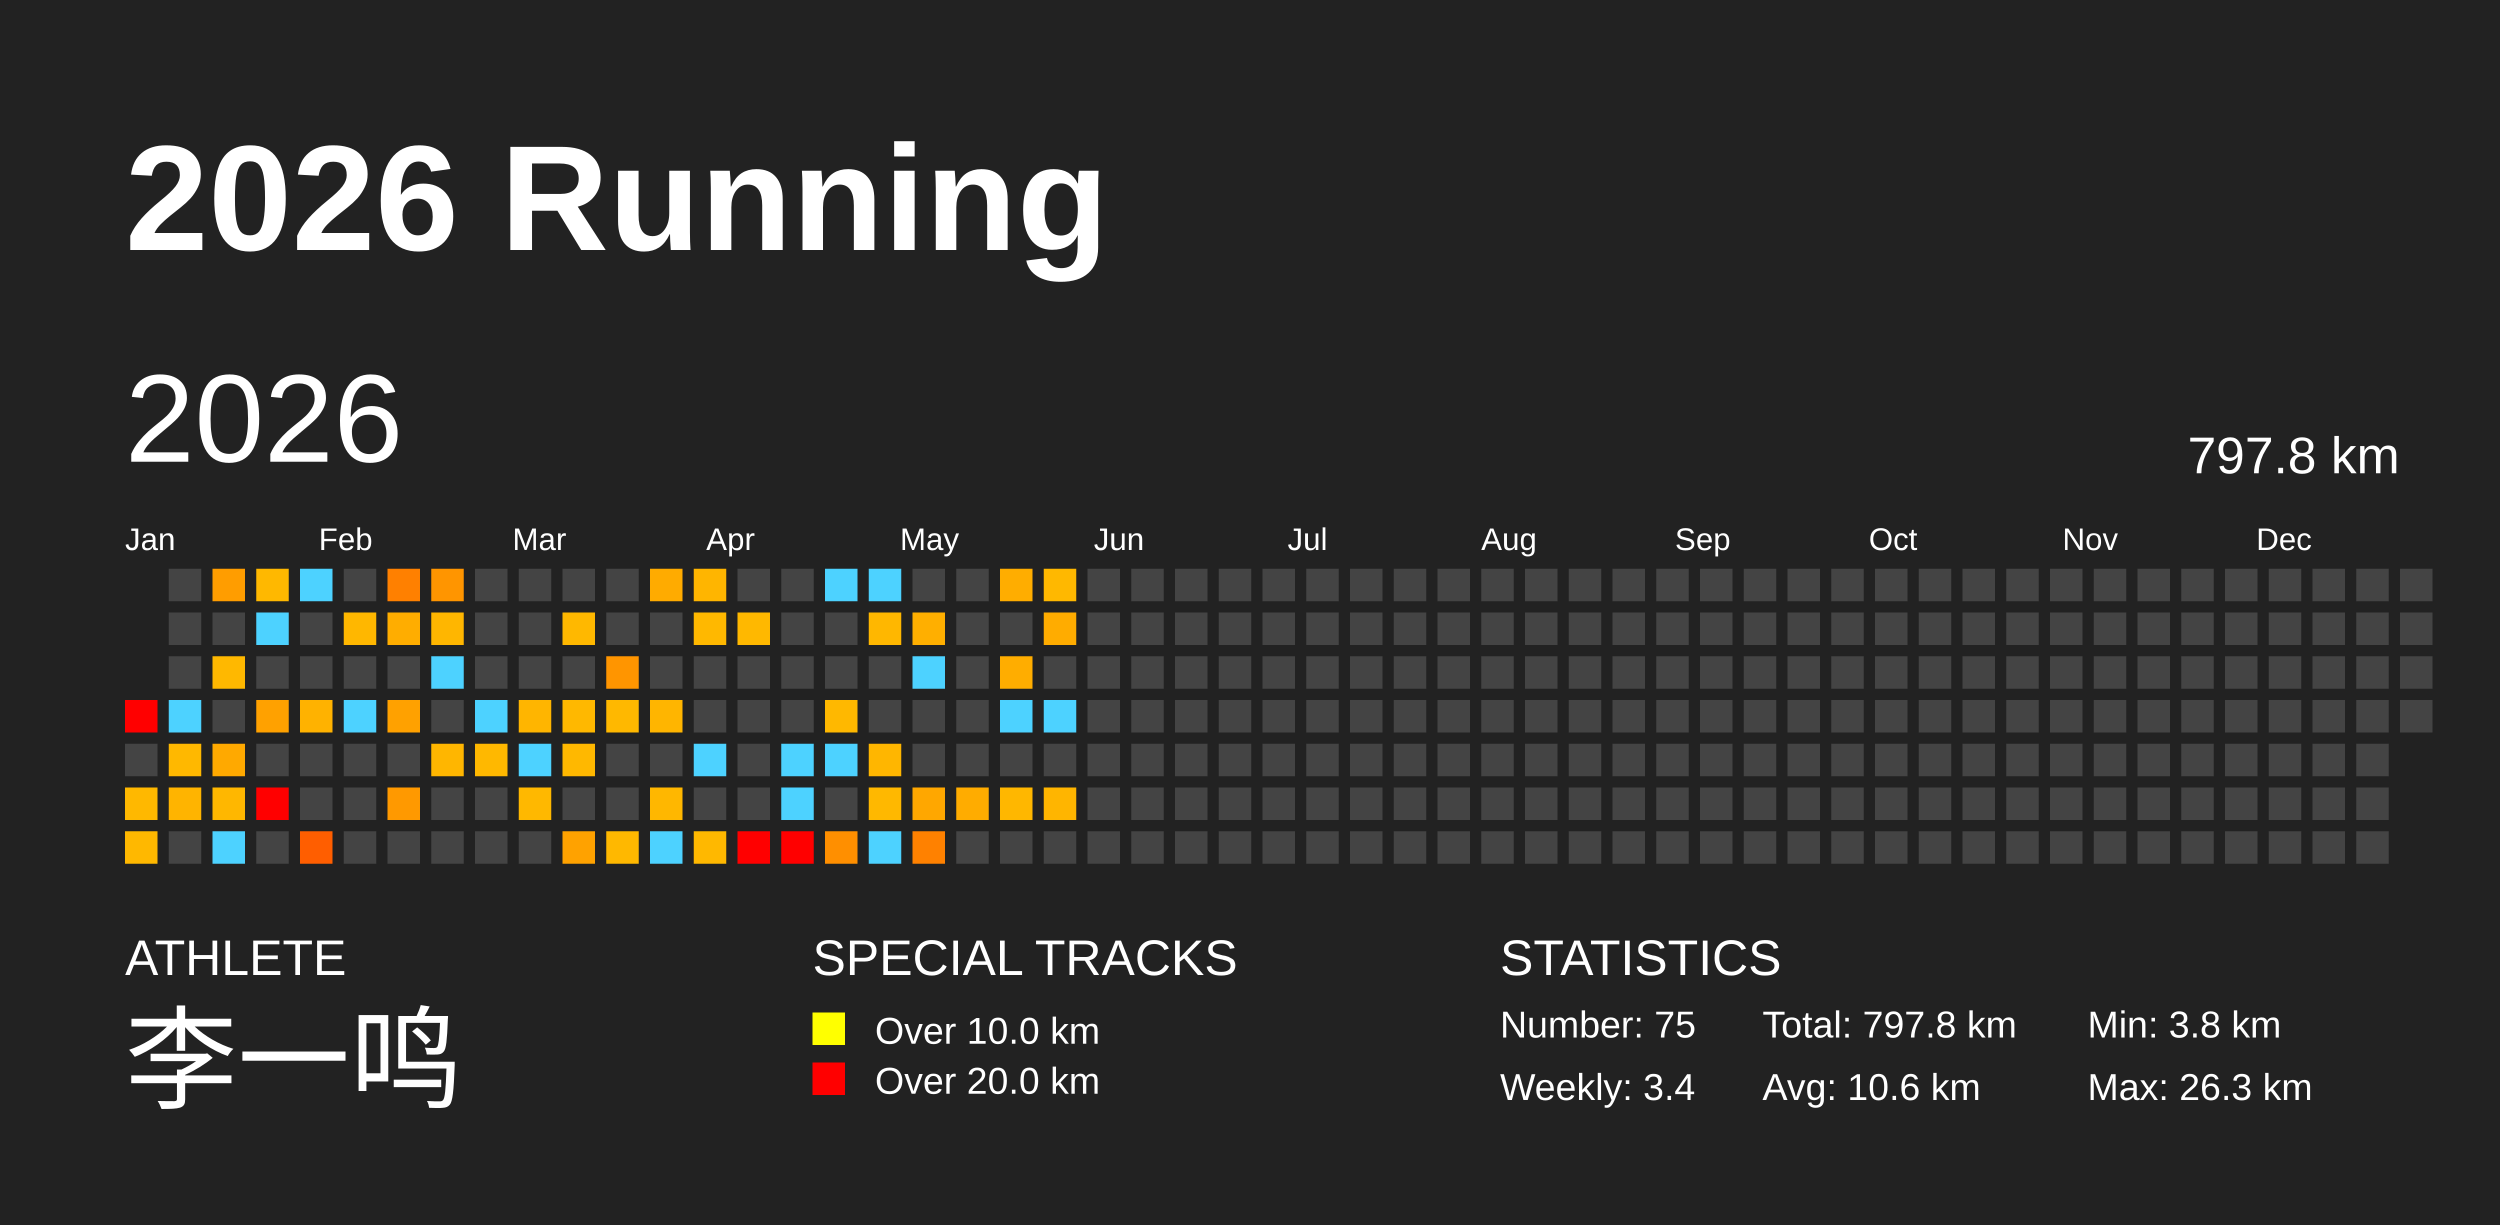
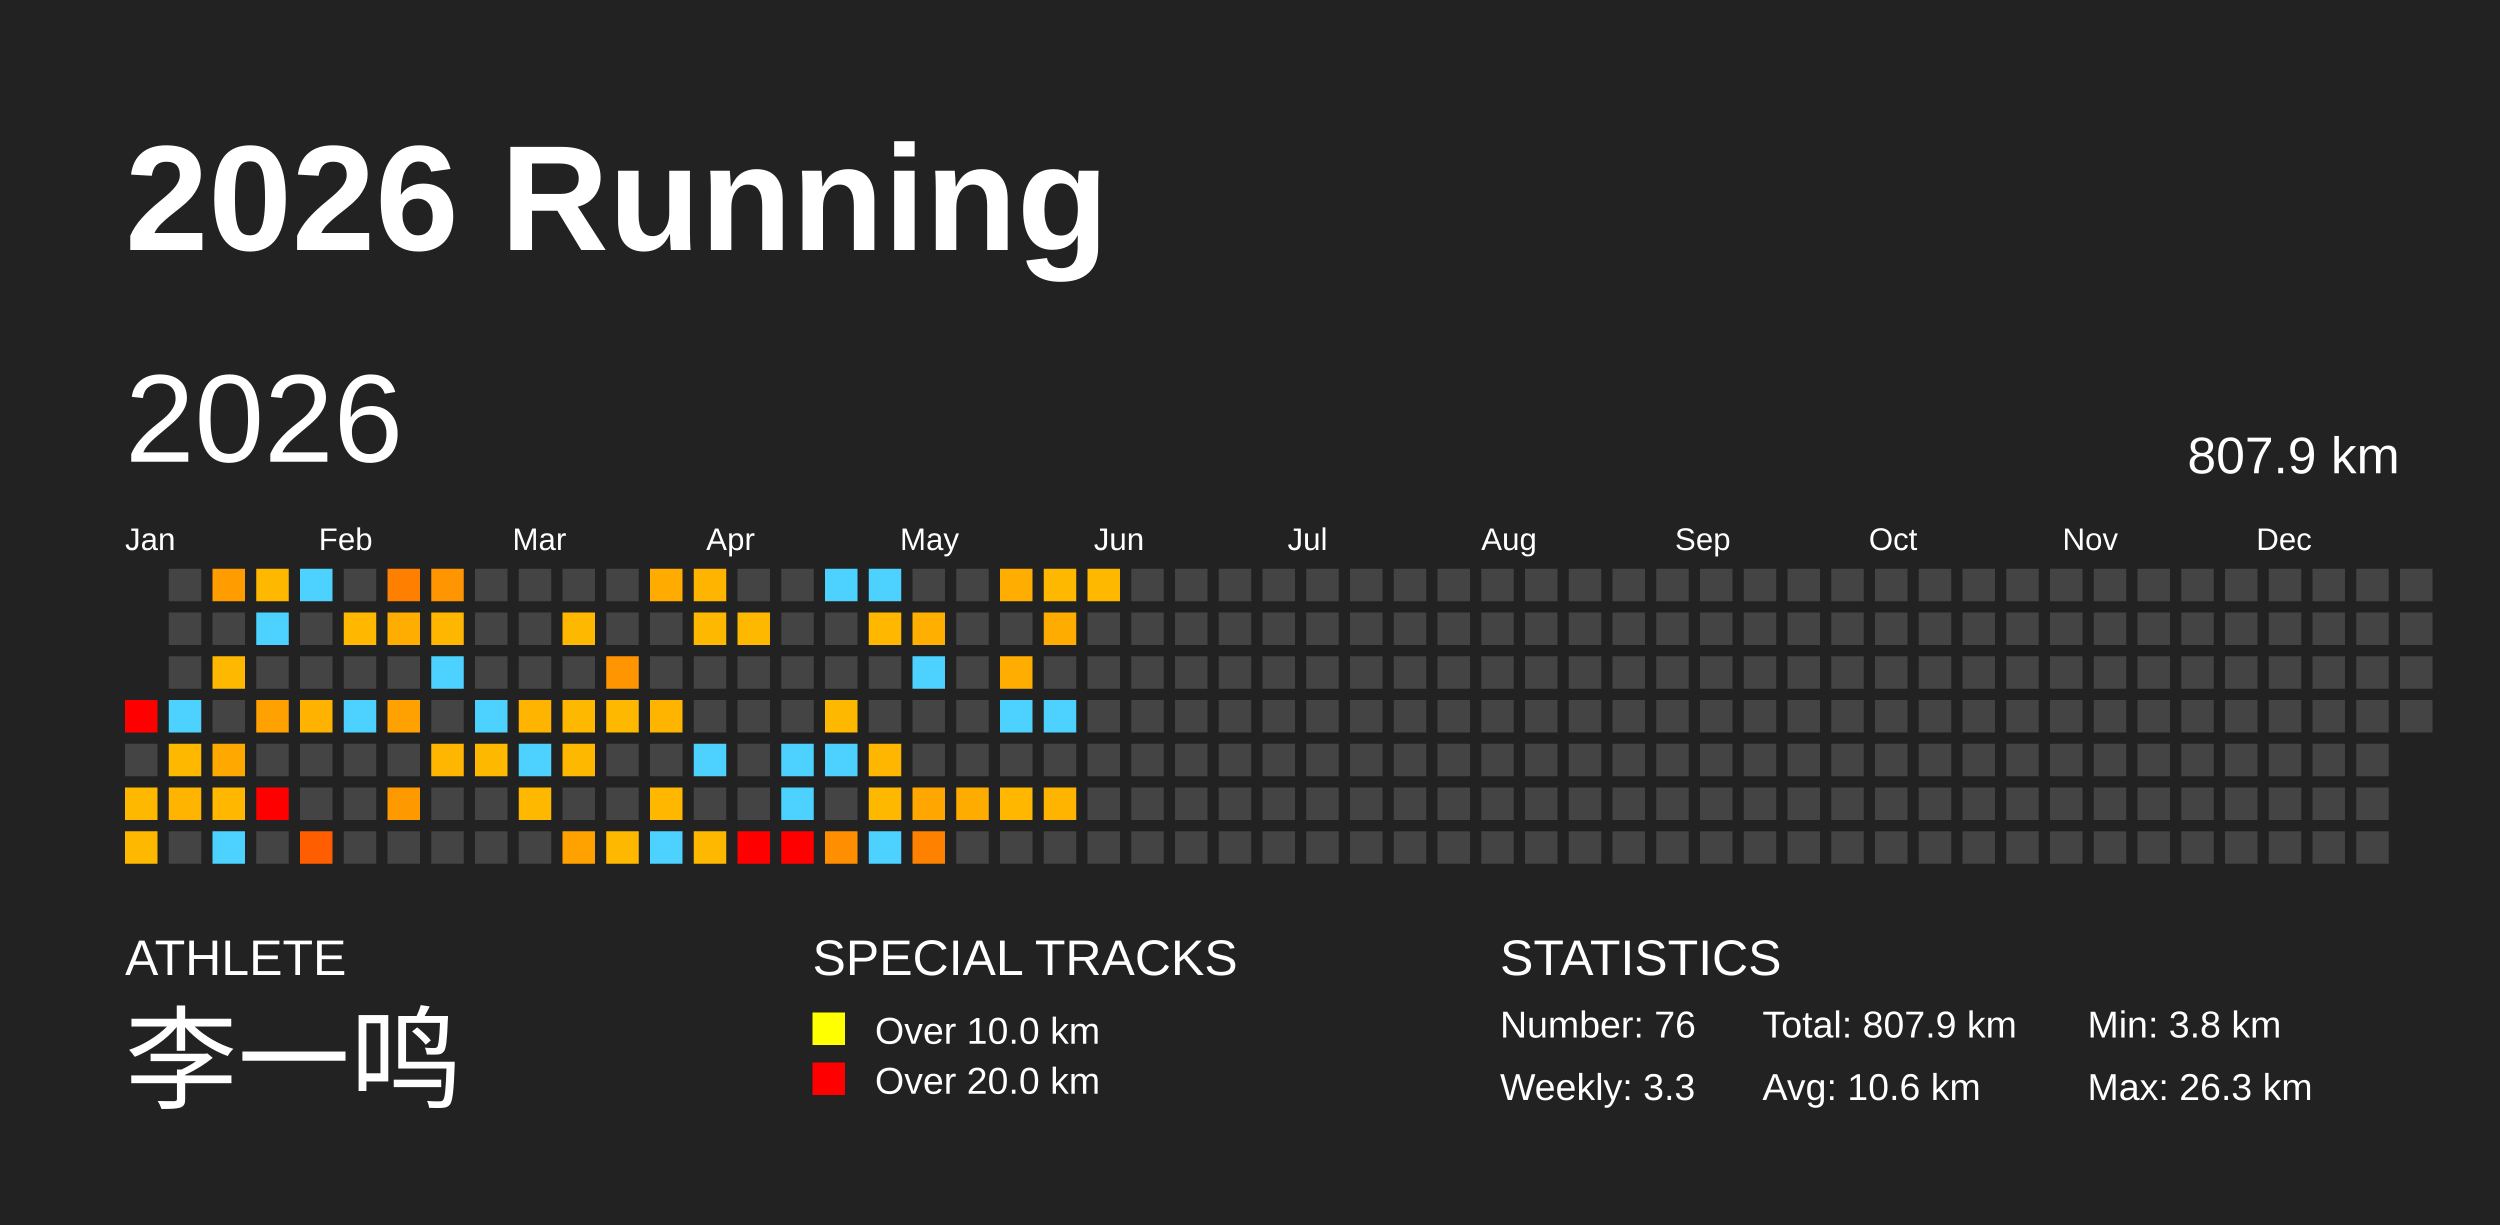
<svg xmlns="http://www.w3.org/2000/svg" baseProfile="full" height="98mm" version="1.1" viewBox="0,0,200,98" width="200mm">
  <defs />
  <rect fill="#222222" height="98" width="200" x="0" y="0" />
  <text fill="#FFFFFF" style="font-size:12px; font-family:Arial; font-weight:bold;" x="10" y="20">2026 Running</text>
  <text fill="#FFFFFF" style="font-size:4px; font-family:Arial" x="10" y="78">ATHLETE</text>
  <text fill="#FFFFFF" style="font-size:9px; font-family:Arial" x="10" y="88">李一鸣</text>
  <text fill="#FFFFFF" style="font-size:4px; font-family:Arial" x="65" y="78">SPECIAL TRACKS</text>
  <rect fill="yellow" height="2.6" width="2.6" x="65" y="81" />
  <text fill="#FFFFFF" style="font-size:3px; font-family:Arial" x="70" y="83.5">Over 10.0 km</text>
  <rect fill="red" height="2.6" width="2.6" x="65" y="85" />
  <text fill="#FFFFFF" style="font-size:3px; font-family:Arial" x="70" y="87.5">Over 20.0 km</text>
  <text fill="#FFFFFF" style="font-size:4px; font-family:Arial" x="120" y="78">STATISTICS</text>
-   <text fill="#FFFFFF" style="font-size:3px; font-family:Arial" x="120" y="83">Number: 75</text>
-   <text fill="#FFFFFF" style="font-size:3px; font-family:Arial" x="120" y="88">Weekly: 3.4</text>
-   <text fill="#FFFFFF" style="font-size:3px; font-family:Arial" x="141" y="83">Total: 797.8 km</text>
+   <text fill="#FFFFFF" style="font-size:3px; font-family:Arial" x="120" y="83">Number: 76</text>
+   <text fill="#FFFFFF" style="font-size:3px; font-family:Arial" x="120" y="88">Weekly: 3.3</text>
+   <text fill="#FFFFFF" style="font-size:3px; font-family:Arial" x="141" y="83">Total: 807.9 km</text>
  <text fill="#FFFFFF" style="font-size:3px; font-family:Arial" x="141" y="88">Avg: 10.6 km</text>
  <text fill="#FFFFFF" style="font-size:3px; font-family:Arial" x="167" y="83">Min: 3.8 km</text>
  <text fill="#FFFFFF" style="font-size:3px; font-family:Arial" x="167" y="88">Max: 26.3 km</text>
  <text dominant-baseline="hanging" fill="#FFFFFF" style="font-size:10.0px; font-family:Arial;" x="10" y="30">2026</text>
-   <text dominant-baseline="hanging" fill="#FFFFFF" style="font-size:4.125px; font-family:Arial;" x="175" y="35">797.8 km</text>
+   <text dominant-baseline="hanging" fill="#FFFFFF" style="font-size:4.125px; font-family:Arial;" x="175" y="35">807.9 km</text>
  <text fill="#FFFFFF" style="font-size:2.5px; font-family:Arial" x="10.0" y="44">Jan</text>
  <text fill="#FFFFFF" style="font-size:2.5px; font-family:Arial" x="25.5" y="44">Feb</text>
  <text fill="#FFFFFF" style="font-size:2.5px; font-family:Arial" x="41.0" y="44">Mar</text>
  <text fill="#FFFFFF" style="font-size:2.5px; font-family:Arial" x="56.5" y="44">Apr</text>
  <text fill="#FFFFFF" style="font-size:2.5px; font-family:Arial" x="72.0" y="44">May</text>
  <text fill="#FFFFFF" style="font-size:2.5px; font-family:Arial" x="87.5" y="44">Jun</text>
  <text fill="#FFFFFF" style="font-size:2.5px; font-family:Arial" x="103.0" y="44">Jul</text>
  <text fill="#FFFFFF" style="font-size:2.5px; font-family:Arial" x="118.5" y="44">Aug</text>
  <text fill="#FFFFFF" style="font-size:2.5px; font-family:Arial" x="134.0" y="44">Sep</text>
  <text fill="#FFFFFF" style="font-size:2.5px; font-family:Arial" x="149.5" y="44">Oct</text>
  <text fill="#FFFFFF" style="font-size:2.5px; font-family:Arial" x="165.0" y="44">Nov</text>
  <text fill="#FFFFFF" style="font-size:2.5px; font-family:Arial" x="180.5" y="44">Dec</text>
  <rect fill="red" height="2.6" width="2.6" x="10.0" y="56.0" />
  <rect fill="#444444" height="2.6" width="2.6" x="10.0" y="59.5" />
  <rect fill="#ffb800" height="2.6" width="2.6" x="10.0" y="63.0" />
  <rect fill="#ffb800" height="2.6" width="2.6" x="10.0" y="66.5" />
  <rect fill="#444444" height="2.6" width="2.6" x="13.5" y="45.5" />
  <rect fill="#444444" height="2.6" width="2.6" x="13.5" y="49.0" />
  <rect fill="#444444" height="2.6" width="2.6" x="13.5" y="52.5" />
  <rect fill="#4dd2ff" height="2.6" width="2.6" x="13.5" y="56.0" />
  <rect fill="#ffb800" height="2.6" width="2.6" x="13.5" y="59.5" />
  <rect fill="#ffb400" height="2.6" width="2.6" x="13.5" y="63.0" />
  <rect fill="#444444" height="2.6" width="2.6" x="13.5" y="66.5" />
  <rect fill="#ff9d00" height="2.6" width="2.6" x="17.0" y="45.5" />
  <rect fill="#444444" height="2.6" width="2.6" x="17.0" y="49.0" />
  <rect fill="#ffb800" height="2.6" width="2.6" x="17.0" y="52.5" />
  <rect fill="#444444" height="2.6" width="2.6" x="17.0" y="56.0" />
  <rect fill="#ffa900" height="2.6" width="2.6" x="17.0" y="59.5" />
  <rect fill="#ffb700" height="2.6" width="2.6" x="17.0" y="63.0" />
  <rect fill="#4dd2ff" height="2.6" width="2.6" x="17.0" y="66.5" />
  <rect fill="#ffb800" height="2.6" width="2.6" x="20.5" y="45.5" />
  <rect fill="#4dd2ff" height="2.6" width="2.6" x="20.5" y="49.0" />
  <rect fill="#444444" height="2.6" width="2.6" x="20.5" y="52.5" />
  <rect fill="#ffa100" height="2.6" width="2.6" x="20.5" y="56.0" />
  <rect fill="#444444" height="2.6" width="2.6" x="20.5" y="59.5" />
  <rect fill="red" height="2.6" width="2.6" x="20.5" y="63.0" />
  <rect fill="#444444" height="2.6" width="2.6" x="20.5" y="66.5" />
  <rect fill="#4dd2ff" height="2.6" width="2.6" x="24.0" y="45.5" />
  <rect fill="#444444" height="2.6" width="2.6" x="24.0" y="49.0" />
  <rect fill="#444444" height="2.6" width="2.6" x="24.0" y="52.5" />
  <rect fill="#ffb200" height="2.6" width="2.6" x="24.0" y="56.0" />
  <rect fill="#444444" height="2.6" width="2.6" x="24.0" y="59.5" />
  <rect fill="#444444" height="2.6" width="2.6" x="24.0" y="63.0" />
  <rect fill="#ff5e00" height="2.6" width="2.6" x="24.0" y="66.5" />
  <rect fill="#444444" height="2.6" width="2.6" x="27.5" y="45.5" />
  <rect fill="#ffb700" height="2.6" width="2.6" x="27.5" y="49.0" />
  <rect fill="#444444" height="2.6" width="2.6" x="27.5" y="52.5" />
  <rect fill="#4dd2ff" height="2.6" width="2.6" x="27.5" y="56.0" />
  <rect fill="#444444" height="2.6" width="2.6" x="27.5" y="59.5" />
  <rect fill="#444444" height="2.6" width="2.6" x="27.5" y="63.0" />
  <rect fill="#444444" height="2.6" width="2.6" x="27.5" y="66.5" />
  <rect fill="#ff8000" height="2.6" width="2.6" x="31.0" y="45.5" />
  <rect fill="#ffad00" height="2.6" width="2.6" x="31.0" y="49.0" />
  <rect fill="#444444" height="2.6" width="2.6" x="31.0" y="52.5" />
  <rect fill="#ffa100" height="2.6" width="2.6" x="31.0" y="56.0" />
  <rect fill="#444444" height="2.6" width="2.6" x="31.0" y="59.5" />
  <rect fill="#ff9900" height="2.6" width="2.6" x="31.0" y="63.0" />
  <rect fill="#444444" height="2.6" width="2.6" x="31.0" y="66.5" />
  <rect fill="#ff9500" height="2.6" width="2.6" x="34.5" y="45.5" />
  <rect fill="#ffb600" height="2.6" width="2.6" x="34.5" y="49.0" />
  <rect fill="#4dd2ff" height="2.6" width="2.6" x="34.5" y="52.5" />
  <rect fill="#444444" height="2.6" width="2.6" x="34.5" y="56.0" />
  <rect fill="#ffb600" height="2.6" width="2.6" x="34.5" y="59.5" />
  <rect fill="#444444" height="2.6" width="2.6" x="34.5" y="63.0" />
  <rect fill="#444444" height="2.6" width="2.6" x="34.5" y="66.5" />
  <rect fill="#444444" height="2.6" width="2.6" x="38.0" y="45.5" />
  <rect fill="#444444" height="2.6" width="2.6" x="38.0" y="49.0" />
  <rect fill="#444444" height="2.6" width="2.6" x="38.0" y="52.5" />
  <rect fill="#4dd2ff" height="2.6" width="2.6" x="38.0" y="56.0" />
  <rect fill="#ffb800" height="2.6" width="2.6" x="38.0" y="59.5" />
  <rect fill="#444444" height="2.6" width="2.6" x="38.0" y="63.0" />
  <rect fill="#444444" height="2.6" width="2.6" x="38.0" y="66.5" />
  <rect fill="#444444" height="2.6" width="2.6" x="41.5" y="45.5" />
  <rect fill="#444444" height="2.6" width="2.6" x="41.5" y="49.0" />
  <rect fill="#444444" height="2.6" width="2.6" x="41.5" y="52.5" />
  <rect fill="#ffb500" height="2.6" width="2.6" x="41.5" y="56.0" />
  <rect fill="#4dd2ff" height="2.6" width="2.6" x="41.5" y="59.5" />
  <rect fill="#ffb800" height="2.6" width="2.6" x="41.5" y="63.0" />
  <rect fill="#444444" height="2.6" width="2.6" x="41.5" y="66.5" />
  <rect fill="#444444" height="2.6" width="2.6" x="45.0" y="45.5" />
  <rect fill="#ffb800" height="2.6" width="2.6" x="45.0" y="49.0" />
  <rect fill="#444444" height="2.6" width="2.6" x="45.0" y="52.5" />
  <rect fill="#ffb800" height="2.6" width="2.6" x="45.0" y="56.0" />
  <rect fill="#ffb800" height="2.6" width="2.6" x="45.0" y="59.5" />
  <rect fill="#444444" height="2.6" width="2.6" x="45.0" y="63.0" />
  <rect fill="#ffa200" height="2.6" width="2.6" x="45.0" y="66.5" />
  <rect fill="#444444" height="2.6" width="2.6" x="48.5" y="45.5" />
  <rect fill="#444444" height="2.6" width="2.6" x="48.5" y="49.0" />
  <rect fill="#ff9500" height="2.6" width="2.6" x="48.5" y="52.5" />
  <rect fill="#ffb800" height="2.6" width="2.6" x="48.5" y="56.0" />
  <rect fill="#444444" height="2.6" width="2.6" x="48.5" y="59.5" />
  <rect fill="#444444" height="2.6" width="2.6" x="48.5" y="63.0" />
  <rect fill="#ffb800" height="2.6" width="2.6" x="48.5" y="66.5" />
  <rect fill="#ffab00" height="2.6" width="2.6" x="52.0" y="45.5" />
  <rect fill="#444444" height="2.6" width="2.6" x="52.0" y="49.0" />
  <rect fill="#444444" height="2.6" width="2.6" x="52.0" y="52.5" />
  <rect fill="#ffb500" height="2.6" width="2.6" x="52.0" y="56.0" />
  <rect fill="#444444" height="2.6" width="2.6" x="52.0" y="59.5" />
  <rect fill="#ffb700" height="2.6" width="2.6" x="52.0" y="63.0" />
  <rect fill="#4dd2ff" height="2.6" width="2.6" x="52.0" y="66.5" />
  <rect fill="#ffb500" height="2.6" width="2.6" x="55.5" y="45.5" />
  <rect fill="#ffb800" height="2.6" width="2.6" x="55.5" y="49.0" />
  <rect fill="#444444" height="2.6" width="2.6" x="55.5" y="52.5" />
  <rect fill="#444444" height="2.6" width="2.6" x="55.5" y="56.0" />
  <rect fill="#4dd2ff" height="2.6" width="2.6" x="55.5" y="59.5" />
  <rect fill="#444444" height="2.6" width="2.6" x="55.5" y="63.0" />
  <rect fill="#ffb800" height="2.6" width="2.6" x="55.5" y="66.5" />
  <rect fill="#444444" height="2.6" width="2.6" x="59.0" y="45.5" />
  <rect fill="#ffb800" height="2.6" width="2.6" x="59.0" y="49.0" />
  <rect fill="#444444" height="2.6" width="2.6" x="59.0" y="52.5" />
  <rect fill="#444444" height="2.6" width="2.6" x="59.0" y="56.0" />
  <rect fill="#444444" height="2.6" width="2.6" x="59.0" y="59.5" />
  <rect fill="#444444" height="2.6" width="2.6" x="59.0" y="63.0" />
  <rect fill="red" height="2.6" width="2.6" x="59.0" y="66.5" />
  <rect fill="#444444" height="2.6" width="2.6" x="62.5" y="45.5" />
  <rect fill="#444444" height="2.6" width="2.6" x="62.5" y="49.0" />
  <rect fill="#444444" height="2.6" width="2.6" x="62.5" y="52.5" />
  <rect fill="#444444" height="2.6" width="2.6" x="62.5" y="56.0" />
  <rect fill="#4dd2ff" height="2.6" width="2.6" x="62.5" y="59.5" />
  <rect fill="#4dd2ff" height="2.6" width="2.6" x="62.5" y="63.0" />
  <rect fill="red" height="2.6" width="2.6" x="62.5" y="66.5" />
  <rect fill="#4dd2ff" height="2.6" width="2.6" x="66.0" y="45.5" />
  <rect fill="#444444" height="2.6" width="2.6" x="66.0" y="49.0" />
  <rect fill="#444444" height="2.6" width="2.6" x="66.0" y="52.5" />
  <rect fill="#ffb800" height="2.6" width="2.6" x="66.0" y="56.0" />
  <rect fill="#4dd2ff" height="2.6" width="2.6" x="66.0" y="59.5" />
  <rect fill="#444444" height="2.6" width="2.6" x="66.0" y="63.0" />
  <rect fill="#ff8f00" height="2.6" width="2.6" x="66.0" y="66.5" />
  <rect fill="#4dd2ff" height="2.6" width="2.6" x="69.5" y="45.5" />
  <rect fill="#ffb700" height="2.6" width="2.6" x="69.5" y="49.0" />
  <rect fill="#444444" height="2.6" width="2.6" x="69.5" y="52.5" />
  <rect fill="#444444" height="2.6" width="2.6" x="69.5" y="56.0" />
  <rect fill="#ffb600" height="2.6" width="2.6" x="69.5" y="59.5" />
  <rect fill="#ffb800" height="2.6" width="2.6" x="69.5" y="63.0" />
  <rect fill="#4dd2ff" height="2.6" width="2.6" x="69.5" y="66.5" />
  <rect fill="#444444" height="2.6" width="2.6" x="73.0" y="45.5" />
  <rect fill="#ffaf00" height="2.6" width="2.6" x="73.0" y="49.0" />
  <rect fill="#4dd2ff" height="2.6" width="2.6" x="73.0" y="52.5" />
  <rect fill="#444444" height="2.6" width="2.6" x="73.0" y="56.0" />
  <rect fill="#444444" height="2.6" width="2.6" x="73.0" y="59.5" />
  <rect fill="#ffa700" height="2.6" width="2.6" x="73.0" y="63.0" />
  <rect fill="#ff8100" height="2.6" width="2.6" x="73.0" y="66.5" />
  <rect fill="#444444" height="2.6" width="2.6" x="76.5" y="45.5" />
  <rect fill="#444444" height="2.6" width="2.6" x="76.5" y="49.0" />
  <rect fill="#444444" height="2.6" width="2.6" x="76.5" y="52.5" />
  <rect fill="#444444" height="2.6" width="2.6" x="76.5" y="56.0" />
  <rect fill="#444444" height="2.6" width="2.6" x="76.5" y="59.5" />
  <rect fill="#ffac00" height="2.6" width="2.6" x="76.5" y="63.0" />
  <rect fill="#444444" height="2.6" width="2.6" x="76.5" y="66.5" />
  <rect fill="#ffad00" height="2.6" width="2.6" x="80.0" y="45.5" />
  <rect fill="#444444" height="2.6" width="2.6" x="80.0" y="49.0" />
  <rect fill="#ffad00" height="2.6" width="2.6" x="80.0" y="52.5" />
  <rect fill="#4dd2ff" height="2.6" width="2.6" x="80.0" y="56.0" />
  <rect fill="#444444" height="2.6" width="2.6" x="80.0" y="59.5" />
  <rect fill="#ffb700" height="2.6" width="2.6" x="80.0" y="63.0" />
  <rect fill="#444444" height="2.6" width="2.6" x="80.0" y="66.5" />
  <rect fill="#ffb800" height="2.6" width="2.6" x="83.5" y="45.5" />
  <rect fill="#ffac00" height="2.6" width="2.6" x="83.5" y="49.0" />
  <rect fill="#444444" height="2.6" width="2.6" x="83.5" y="52.5" />
  <rect fill="#4dd2ff" height="2.6" width="2.6" x="83.5" y="56.0" />
  <rect fill="#444444" height="2.6" width="2.6" x="83.5" y="59.5" />
  <rect fill="#ffb500" height="2.6" width="2.6" x="83.5" y="63.0" />
  <rect fill="#444444" height="2.6" width="2.6" x="83.5" y="66.5" />
-   <rect fill="#444444" height="2.6" width="2.6" x="87.0" y="45.5" />
+   <rect fill="#ffb800" height="2.6" width="2.6" x="87.0" y="45.5" />
  <rect fill="#444444" height="2.6" width="2.6" x="87.0" y="49.0" />
  <rect fill="#444444" height="2.6" width="2.6" x="87.0" y="52.5" />
  <rect fill="#444444" height="2.6" width="2.6" x="87.0" y="56.0" />
  <rect fill="#444444" height="2.6" width="2.6" x="87.0" y="59.5" />
  <rect fill="#444444" height="2.6" width="2.6" x="87.0" y="63.0" />
  <rect fill="#444444" height="2.6" width="2.6" x="87.0" y="66.5" />
  <rect fill="#444444" height="2.6" width="2.6" x="90.5" y="45.5" />
  <rect fill="#444444" height="2.6" width="2.6" x="90.5" y="49.0" />
  <rect fill="#444444" height="2.6" width="2.6" x="90.5" y="52.5" />
  <rect fill="#444444" height="2.6" width="2.6" x="90.5" y="56.0" />
  <rect fill="#444444" height="2.6" width="2.6" x="90.5" y="59.5" />
  <rect fill="#444444" height="2.6" width="2.6" x="90.5" y="63.0" />
  <rect fill="#444444" height="2.6" width="2.6" x="90.5" y="66.5" />
  <rect fill="#444444" height="2.6" width="2.6" x="94.0" y="45.5" />
  <rect fill="#444444" height="2.6" width="2.6" x="94.0" y="49.0" />
  <rect fill="#444444" height="2.6" width="2.6" x="94.0" y="52.5" />
  <rect fill="#444444" height="2.6" width="2.6" x="94.0" y="56.0" />
  <rect fill="#444444" height="2.6" width="2.6" x="94.0" y="59.5" />
  <rect fill="#444444" height="2.6" width="2.6" x="94.0" y="63.0" />
  <rect fill="#444444" height="2.6" width="2.6" x="94.0" y="66.5" />
  <rect fill="#444444" height="2.6" width="2.6" x="97.5" y="45.5" />
  <rect fill="#444444" height="2.6" width="2.6" x="97.5" y="49.0" />
  <rect fill="#444444" height="2.6" width="2.6" x="97.5" y="52.5" />
  <rect fill="#444444" height="2.6" width="2.6" x="97.5" y="56.0" />
  <rect fill="#444444" height="2.6" width="2.6" x="97.5" y="59.5" />
  <rect fill="#444444" height="2.6" width="2.6" x="97.5" y="63.0" />
  <rect fill="#444444" height="2.6" width="2.6" x="97.5" y="66.5" />
  <rect fill="#444444" height="2.6" width="2.6" x="101.0" y="45.5" />
  <rect fill="#444444" height="2.6" width="2.6" x="101.0" y="49.0" />
  <rect fill="#444444" height="2.6" width="2.6" x="101.0" y="52.5" />
  <rect fill="#444444" height="2.6" width="2.6" x="101.0" y="56.0" />
  <rect fill="#444444" height="2.6" width="2.6" x="101.0" y="59.5" />
  <rect fill="#444444" height="2.6" width="2.6" x="101.0" y="63.0" />
  <rect fill="#444444" height="2.6" width="2.6" x="101.0" y="66.5" />
  <rect fill="#444444" height="2.6" width="2.6" x="104.5" y="45.5" />
  <rect fill="#444444" height="2.6" width="2.6" x="104.5" y="49.0" />
  <rect fill="#444444" height="2.6" width="2.6" x="104.5" y="52.5" />
  <rect fill="#444444" height="2.6" width="2.6" x="104.5" y="56.0" />
  <rect fill="#444444" height="2.6" width="2.6" x="104.5" y="59.5" />
  <rect fill="#444444" height="2.6" width="2.6" x="104.5" y="63.0" />
  <rect fill="#444444" height="2.6" width="2.6" x="104.5" y="66.5" />
  <rect fill="#444444" height="2.6" width="2.6" x="108.0" y="45.5" />
  <rect fill="#444444" height="2.6" width="2.6" x="108.0" y="49.0" />
  <rect fill="#444444" height="2.6" width="2.6" x="108.0" y="52.5" />
  <rect fill="#444444" height="2.6" width="2.6" x="108.0" y="56.0" />
  <rect fill="#444444" height="2.6" width="2.6" x="108.0" y="59.5" />
  <rect fill="#444444" height="2.6" width="2.6" x="108.0" y="63.0" />
  <rect fill="#444444" height="2.6" width="2.6" x="108.0" y="66.5" />
  <rect fill="#444444" height="2.6" width="2.6" x="111.5" y="45.5" />
  <rect fill="#444444" height="2.6" width="2.6" x="111.5" y="49.0" />
  <rect fill="#444444" height="2.6" width="2.6" x="111.5" y="52.5" />
  <rect fill="#444444" height="2.6" width="2.6" x="111.5" y="56.0" />
  <rect fill="#444444" height="2.6" width="2.6" x="111.5" y="59.5" />
  <rect fill="#444444" height="2.6" width="2.6" x="111.5" y="63.0" />
  <rect fill="#444444" height="2.6" width="2.6" x="111.5" y="66.5" />
  <rect fill="#444444" height="2.6" width="2.6" x="115.0" y="45.5" />
  <rect fill="#444444" height="2.6" width="2.6" x="115.0" y="49.0" />
  <rect fill="#444444" height="2.6" width="2.6" x="115.0" y="52.5" />
  <rect fill="#444444" height="2.6" width="2.6" x="115.0" y="56.0" />
  <rect fill="#444444" height="2.6" width="2.6" x="115.0" y="59.5" />
  <rect fill="#444444" height="2.6" width="2.6" x="115.0" y="63.0" />
  <rect fill="#444444" height="2.6" width="2.6" x="115.0" y="66.5" />
  <rect fill="#444444" height="2.6" width="2.6" x="118.5" y="45.5" />
  <rect fill="#444444" height="2.6" width="2.6" x="118.5" y="49.0" />
  <rect fill="#444444" height="2.6" width="2.6" x="118.5" y="52.5" />
  <rect fill="#444444" height="2.6" width="2.6" x="118.5" y="56.0" />
  <rect fill="#444444" height="2.6" width="2.6" x="118.5" y="59.5" />
  <rect fill="#444444" height="2.6" width="2.6" x="118.5" y="63.0" />
  <rect fill="#444444" height="2.6" width="2.6" x="118.5" y="66.5" />
  <rect fill="#444444" height="2.6" width="2.6" x="122.0" y="45.5" />
  <rect fill="#444444" height="2.6" width="2.6" x="122.0" y="49.0" />
  <rect fill="#444444" height="2.6" width="2.6" x="122.0" y="52.5" />
  <rect fill="#444444" height="2.6" width="2.6" x="122.0" y="56.0" />
  <rect fill="#444444" height="2.6" width="2.6" x="122.0" y="59.5" />
  <rect fill="#444444" height="2.6" width="2.6" x="122.0" y="63.0" />
  <rect fill="#444444" height="2.6" width="2.6" x="122.0" y="66.5" />
  <rect fill="#444444" height="2.6" width="2.6" x="125.5" y="45.5" />
  <rect fill="#444444" height="2.6" width="2.6" x="125.5" y="49.0" />
  <rect fill="#444444" height="2.6" width="2.6" x="125.5" y="52.5" />
  <rect fill="#444444" height="2.6" width="2.6" x="125.5" y="56.0" />
  <rect fill="#444444" height="2.6" width="2.6" x="125.5" y="59.5" />
  <rect fill="#444444" height="2.6" width="2.6" x="125.5" y="63.0" />
  <rect fill="#444444" height="2.6" width="2.6" x="125.5" y="66.5" />
  <rect fill="#444444" height="2.6" width="2.6" x="129.0" y="45.5" />
  <rect fill="#444444" height="2.6" width="2.6" x="129.0" y="49.0" />
  <rect fill="#444444" height="2.6" width="2.6" x="129.0" y="52.5" />
  <rect fill="#444444" height="2.6" width="2.6" x="129.0" y="56.0" />
  <rect fill="#444444" height="2.6" width="2.6" x="129.0" y="59.5" />
  <rect fill="#444444" height="2.6" width="2.6" x="129.0" y="63.0" />
  <rect fill="#444444" height="2.6" width="2.6" x="129.0" y="66.5" />
  <rect fill="#444444" height="2.6" width="2.6" x="132.5" y="45.5" />
  <rect fill="#444444" height="2.6" width="2.6" x="132.5" y="49.0" />
  <rect fill="#444444" height="2.6" width="2.6" x="132.5" y="52.5" />
  <rect fill="#444444" height="2.6" width="2.6" x="132.5" y="56.0" />
  <rect fill="#444444" height="2.6" width="2.6" x="132.5" y="59.5" />
  <rect fill="#444444" height="2.6" width="2.6" x="132.5" y="63.0" />
  <rect fill="#444444" height="2.6" width="2.6" x="132.5" y="66.5" />
  <rect fill="#444444" height="2.6" width="2.6" x="136.0" y="45.5" />
  <rect fill="#444444" height="2.6" width="2.6" x="136.0" y="49.0" />
  <rect fill="#444444" height="2.6" width="2.6" x="136.0" y="52.5" />
  <rect fill="#444444" height="2.6" width="2.6" x="136.0" y="56.0" />
  <rect fill="#444444" height="2.6" width="2.6" x="136.0" y="59.5" />
  <rect fill="#444444" height="2.6" width="2.6" x="136.0" y="63.0" />
  <rect fill="#444444" height="2.6" width="2.6" x="136.0" y="66.5" />
  <rect fill="#444444" height="2.6" width="2.6" x="139.5" y="45.5" />
  <rect fill="#444444" height="2.6" width="2.6" x="139.5" y="49.0" />
  <rect fill="#444444" height="2.6" width="2.6" x="139.5" y="52.5" />
  <rect fill="#444444" height="2.6" width="2.6" x="139.5" y="56.0" />
  <rect fill="#444444" height="2.6" width="2.6" x="139.5" y="59.5" />
  <rect fill="#444444" height="2.6" width="2.6" x="139.5" y="63.0" />
  <rect fill="#444444" height="2.6" width="2.6" x="139.5" y="66.5" />
  <rect fill="#444444" height="2.6" width="2.6" x="143.0" y="45.5" />
  <rect fill="#444444" height="2.6" width="2.6" x="143.0" y="49.0" />
  <rect fill="#444444" height="2.6" width="2.6" x="143.0" y="52.5" />
  <rect fill="#444444" height="2.6" width="2.6" x="143.0" y="56.0" />
  <rect fill="#444444" height="2.6" width="2.6" x="143.0" y="59.5" />
  <rect fill="#444444" height="2.6" width="2.6" x="143.0" y="63.0" />
  <rect fill="#444444" height="2.6" width="2.6" x="143.0" y="66.5" />
  <rect fill="#444444" height="2.6" width="2.6" x="146.5" y="45.5" />
  <rect fill="#444444" height="2.6" width="2.6" x="146.5" y="49.0" />
  <rect fill="#444444" height="2.6" width="2.6" x="146.5" y="52.5" />
  <rect fill="#444444" height="2.6" width="2.6" x="146.5" y="56.0" />
  <rect fill="#444444" height="2.6" width="2.6" x="146.5" y="59.5" />
  <rect fill="#444444" height="2.6" width="2.6" x="146.5" y="63.0" />
  <rect fill="#444444" height="2.6" width="2.6" x="146.5" y="66.5" />
  <rect fill="#444444" height="2.6" width="2.6" x="150.0" y="45.5" />
  <rect fill="#444444" height="2.6" width="2.6" x="150.0" y="49.0" />
  <rect fill="#444444" height="2.6" width="2.6" x="150.0" y="52.5" />
  <rect fill="#444444" height="2.6" width="2.6" x="150.0" y="56.0" />
  <rect fill="#444444" height="2.6" width="2.6" x="150.0" y="59.5" />
  <rect fill="#444444" height="2.6" width="2.6" x="150.0" y="63.0" />
  <rect fill="#444444" height="2.6" width="2.6" x="150.0" y="66.5" />
  <rect fill="#444444" height="2.6" width="2.6" x="153.5" y="45.5" />
  <rect fill="#444444" height="2.6" width="2.6" x="153.5" y="49.0" />
  <rect fill="#444444" height="2.6" width="2.6" x="153.5" y="52.5" />
  <rect fill="#444444" height="2.6" width="2.6" x="153.5" y="56.0" />
  <rect fill="#444444" height="2.6" width="2.6" x="153.5" y="59.5" />
  <rect fill="#444444" height="2.6" width="2.6" x="153.5" y="63.0" />
  <rect fill="#444444" height="2.6" width="2.6" x="153.5" y="66.5" />
  <rect fill="#444444" height="2.6" width="2.6" x="157.0" y="45.5" />
  <rect fill="#444444" height="2.6" width="2.6" x="157.0" y="49.0" />
  <rect fill="#444444" height="2.6" width="2.6" x="157.0" y="52.5" />
  <rect fill="#444444" height="2.6" width="2.6" x="157.0" y="56.0" />
  <rect fill="#444444" height="2.6" width="2.6" x="157.0" y="59.5" />
  <rect fill="#444444" height="2.6" width="2.6" x="157.0" y="63.0" />
  <rect fill="#444444" height="2.6" width="2.6" x="157.0" y="66.5" />
  <rect fill="#444444" height="2.6" width="2.6" x="160.5" y="45.5" />
  <rect fill="#444444" height="2.6" width="2.6" x="160.5" y="49.0" />
  <rect fill="#444444" height="2.6" width="2.6" x="160.5" y="52.5" />
  <rect fill="#444444" height="2.6" width="2.6" x="160.5" y="56.0" />
  <rect fill="#444444" height="2.6" width="2.6" x="160.5" y="59.5" />
  <rect fill="#444444" height="2.6" width="2.6" x="160.5" y="63.0" />
  <rect fill="#444444" height="2.6" width="2.6" x="160.5" y="66.5" />
  <rect fill="#444444" height="2.6" width="2.6" x="164.0" y="45.5" />
  <rect fill="#444444" height="2.6" width="2.6" x="164.0" y="49.0" />
  <rect fill="#444444" height="2.6" width="2.6" x="164.0" y="52.5" />
  <rect fill="#444444" height="2.6" width="2.6" x="164.0" y="56.0" />
  <rect fill="#444444" height="2.6" width="2.6" x="164.0" y="59.5" />
  <rect fill="#444444" height="2.6" width="2.6" x="164.0" y="63.0" />
  <rect fill="#444444" height="2.6" width="2.6" x="164.0" y="66.5" />
  <rect fill="#444444" height="2.6" width="2.6" x="167.5" y="45.5" />
  <rect fill="#444444" height="2.6" width="2.6" x="167.5" y="49.0" />
  <rect fill="#444444" height="2.6" width="2.6" x="167.5" y="52.5" />
  <rect fill="#444444" height="2.6" width="2.6" x="167.5" y="56.0" />
  <rect fill="#444444" height="2.6" width="2.6" x="167.5" y="59.5" />
  <rect fill="#444444" height="2.6" width="2.6" x="167.5" y="63.0" />
  <rect fill="#444444" height="2.6" width="2.6" x="167.5" y="66.5" />
  <rect fill="#444444" height="2.6" width="2.6" x="171.0" y="45.5" />
  <rect fill="#444444" height="2.6" width="2.6" x="171.0" y="49.0" />
  <rect fill="#444444" height="2.6" width="2.6" x="171.0" y="52.5" />
  <rect fill="#444444" height="2.6" width="2.6" x="171.0" y="56.0" />
  <rect fill="#444444" height="2.6" width="2.6" x="171.0" y="59.5" />
  <rect fill="#444444" height="2.6" width="2.6" x="171.0" y="63.0" />
  <rect fill="#444444" height="2.6" width="2.6" x="171.0" y="66.5" />
  <rect fill="#444444" height="2.6" width="2.6" x="174.5" y="45.5" />
  <rect fill="#444444" height="2.6" width="2.6" x="174.5" y="49.0" />
  <rect fill="#444444" height="2.6" width="2.6" x="174.5" y="52.5" />
  <rect fill="#444444" height="2.6" width="2.6" x="174.5" y="56.0" />
  <rect fill="#444444" height="2.6" width="2.6" x="174.5" y="59.5" />
  <rect fill="#444444" height="2.6" width="2.6" x="174.5" y="63.0" />
  <rect fill="#444444" height="2.6" width="2.6" x="174.5" y="66.5" />
  <rect fill="#444444" height="2.6" width="2.6" x="178.0" y="45.5" />
  <rect fill="#444444" height="2.6" width="2.6" x="178.0" y="49.0" />
  <rect fill="#444444" height="2.6" width="2.6" x="178.0" y="52.5" />
  <rect fill="#444444" height="2.6" width="2.6" x="178.0" y="56.0" />
  <rect fill="#444444" height="2.6" width="2.6" x="178.0" y="59.5" />
  <rect fill="#444444" height="2.6" width="2.6" x="178.0" y="63.0" />
  <rect fill="#444444" height="2.6" width="2.6" x="178.0" y="66.5" />
  <rect fill="#444444" height="2.6" width="2.6" x="181.5" y="45.5" />
  <rect fill="#444444" height="2.6" width="2.6" x="181.5" y="49.0" />
  <rect fill="#444444" height="2.6" width="2.6" x="181.5" y="52.5" />
  <rect fill="#444444" height="2.6" width="2.6" x="181.5" y="56.0" />
  <rect fill="#444444" height="2.6" width="2.6" x="181.5" y="59.5" />
  <rect fill="#444444" height="2.6" width="2.6" x="181.5" y="63.0" />
  <rect fill="#444444" height="2.6" width="2.6" x="181.5" y="66.5" />
  <rect fill="#444444" height="2.6" width="2.6" x="185.0" y="45.5" />
  <rect fill="#444444" height="2.6" width="2.6" x="185.0" y="49.0" />
  <rect fill="#444444" height="2.6" width="2.6" x="185.0" y="52.5" />
  <rect fill="#444444" height="2.6" width="2.6" x="185.0" y="56.0" />
  <rect fill="#444444" height="2.6" width="2.6" x="185.0" y="59.5" />
  <rect fill="#444444" height="2.6" width="2.6" x="185.0" y="63.0" />
  <rect fill="#444444" height="2.6" width="2.6" x="185.0" y="66.5" />
  <rect fill="#444444" height="2.6" width="2.6" x="188.5" y="45.5" />
  <rect fill="#444444" height="2.6" width="2.6" x="188.5" y="49.0" />
  <rect fill="#444444" height="2.6" width="2.6" x="188.5" y="52.5" />
  <rect fill="#444444" height="2.6" width="2.6" x="188.5" y="56.0" />
  <rect fill="#444444" height="2.6" width="2.6" x="188.5" y="59.5" />
  <rect fill="#444444" height="2.6" width="2.6" x="188.5" y="63.0" />
  <rect fill="#444444" height="2.6" width="2.6" x="188.5" y="66.5" />
  <rect fill="#444444" height="2.6" width="2.6" x="192.0" y="45.5" />
  <rect fill="#444444" height="2.6" width="2.6" x="192.0" y="49.0" />
  <rect fill="#444444" height="2.6" width="2.6" x="192.0" y="52.5" />
  <rect fill="#444444" height="2.6" width="2.6" x="192.0" y="56.0" />
</svg>
